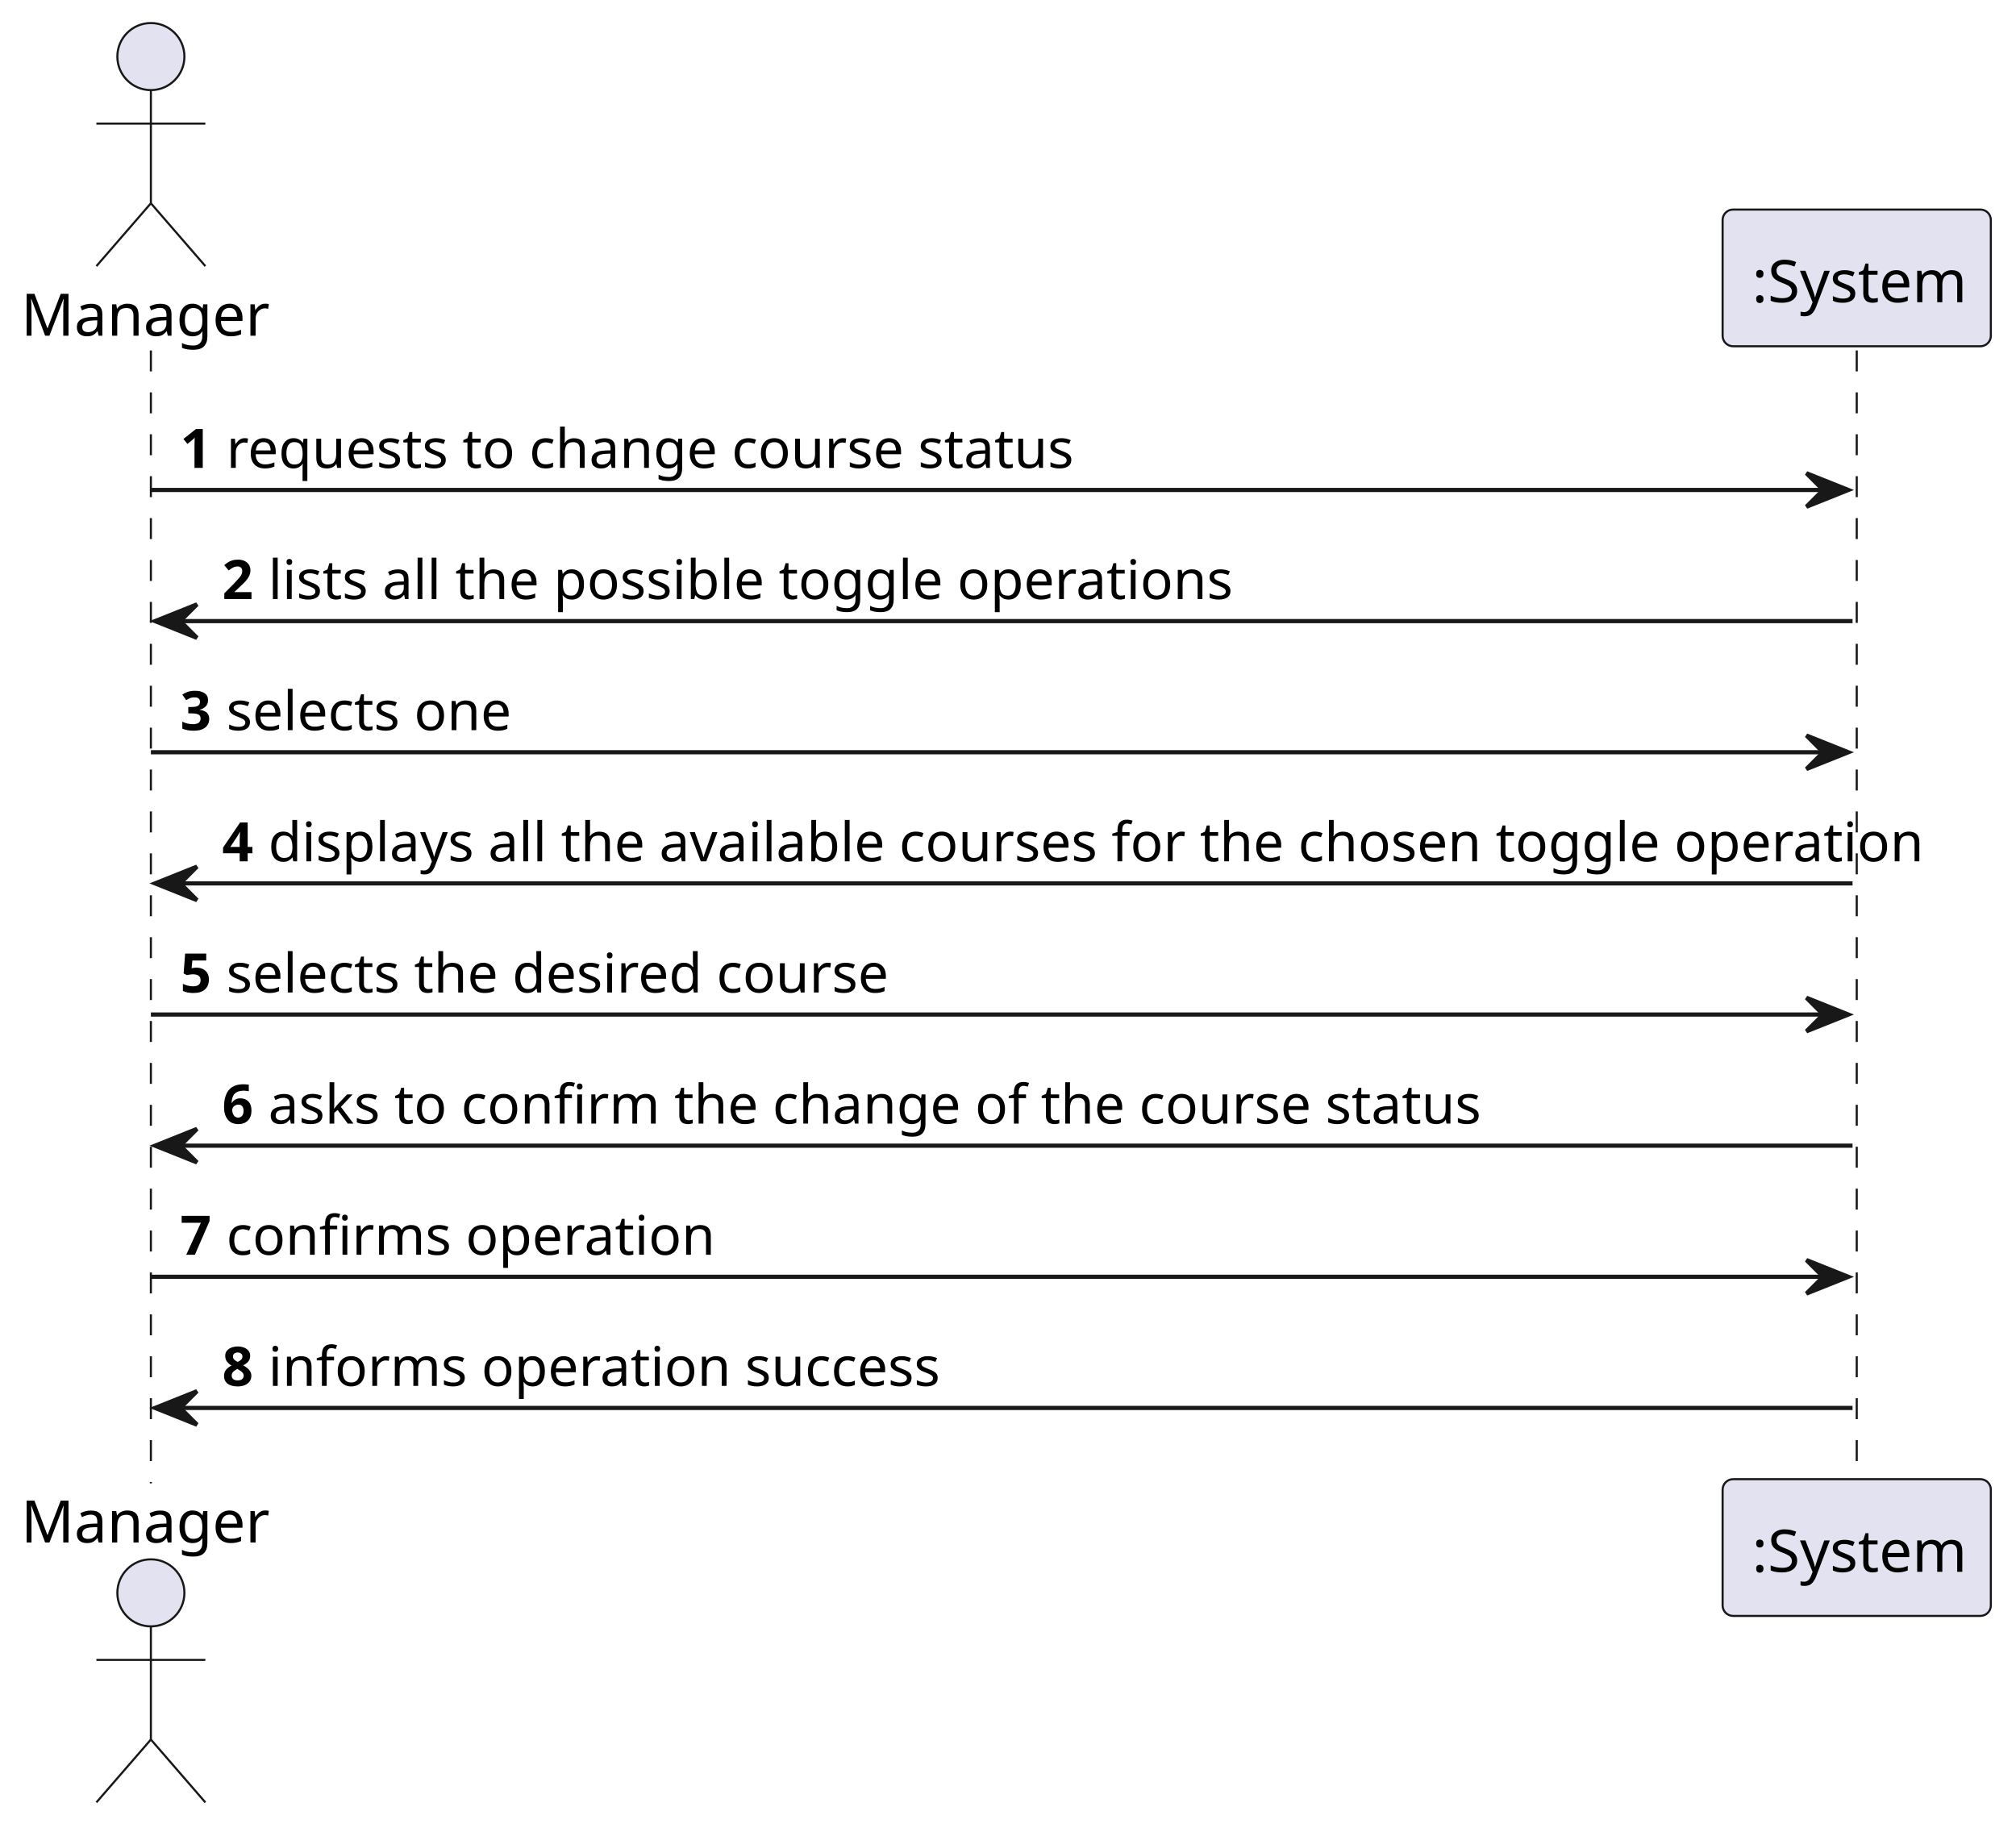
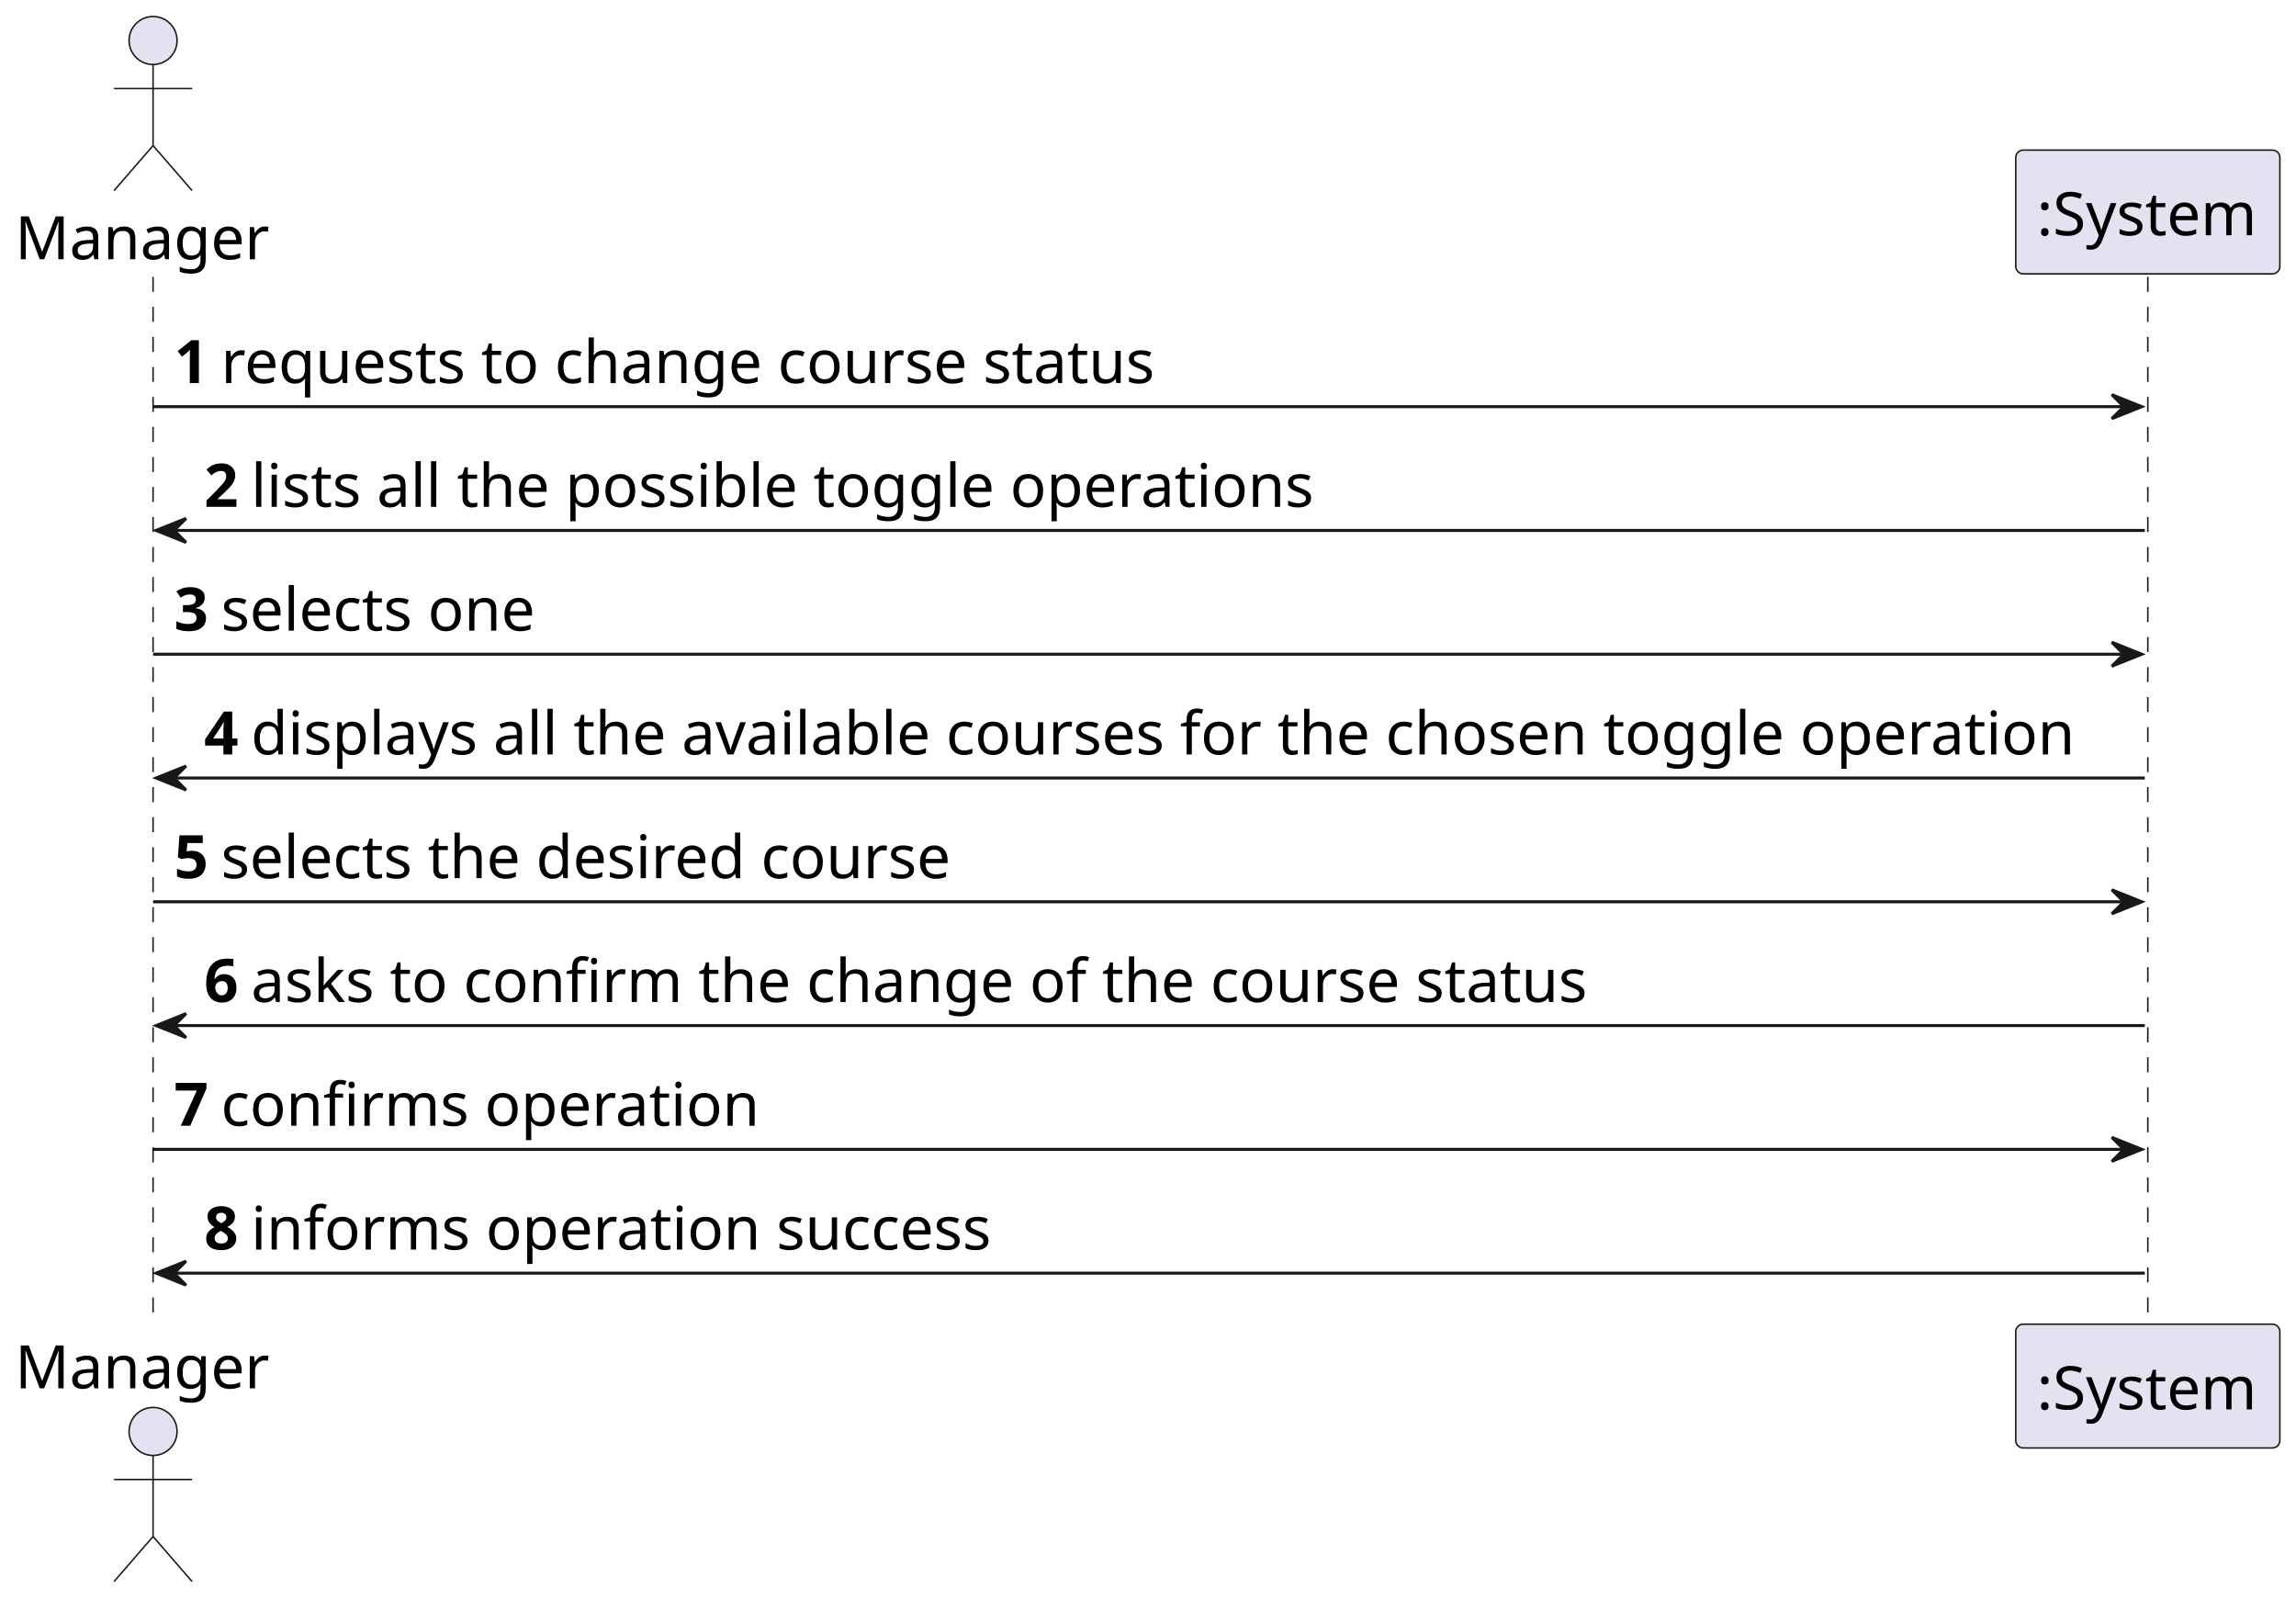
- <svg xmlns="http://www.w3.org/2000/svg" contentStyleType="text/css" height="437px" preserveAspectRatio="none" style="width:481px;height:437px;background:#FFFFFF;" version="1.1" viewBox="0 0 481 437" width="481px" zoomAndPan="magnify">
+ <svg xmlns="http://www.w3.org/2000/svg" contentStyleType="text/css" height="533px" preserveAspectRatio="none" style="width:765px;height:533px;background:#FFFFFF;" version="1.1" viewBox="0 0 765 533" width="765px" zoomAndPan="magnify">
  <defs />
  <g>
-     <line style="stroke:#181818;stroke-width:0.5;stroke-dasharray:5.0,5.0;" x1="36" x2="36" y1="83.621" y2="353.949" />
-     <line style="stroke:#181818;stroke-width:0.5;stroke-dasharray:5.0,5.0;" x1="443" x2="443" y1="83.621" y2="353.949" />
-     <text fill="#000000" font-family="sans-serif" font-size="14" lengthAdjust="spacing" textLength="56" x="5" y="80.107">Manager</text>
-     <ellipse cx="36" cy="13.5" fill="#E2E2F0" rx="8" ry="8" style="stroke:#181818;stroke-width:0.5;" />
-     <path d="M36,21.5 L36,48.5 M23,29.5 L49,29.5 M36,48.5 L23,63.5 M36,48.5 L49,63.5 " fill="none" style="stroke:#181818;stroke-width:0.5;" />
-     <text fill="#000000" font-family="sans-serif" font-size="14" lengthAdjust="spacing" textLength="56" x="5" y="368.057">Manager</text>
-     <ellipse cx="36" cy="380.07" fill="#E2E2F0" rx="8" ry="8" style="stroke:#181818;stroke-width:0.5;" />
-     <path d="M36,388.07 L36,415.07 M23,396.07 L49,396.07 M36,415.07 L23,430.07 M36,415.07 L49,430.07 " fill="none" style="stroke:#181818;stroke-width:0.5;" />
-     <rect fill="#E2E2F0" height="32.621" rx="2.5" ry="2.5" style="stroke:#181818;stroke-width:0.5;" width="64" x="411" y="50" />
-     <text fill="#000000" font-family="sans-serif" font-size="14" lengthAdjust="spacing" textLength="50" x="418" y="72.107">:System</text>
-     <rect fill="#E2E2F0" height="32.621" rx="2.5" ry="2.5" style="stroke:#181818;stroke-width:0.5;" width="64" x="411" y="352.949" />
-     <text fill="#000000" font-family="sans-serif" font-size="14" lengthAdjust="spacing" textLength="50" x="418" y="375.057">:System</text>
-     <polygon fill="#181818" points="431,112.912,441,116.912,431,120.912,435,116.912" style="stroke:#181818;stroke-width:1.0;" />
-     <line style="stroke:#181818;stroke-width:1.0;" x1="36" x2="437" y1="116.912" y2="116.912" />
-     <text fill="#000000" font-family="sans-serif" font-size="13" font-weight="bold" lengthAdjust="spacing" textLength="7" x="43" y="111.649">1</text>
-     <text fill="#000000" font-family="sans-serif" font-size="13" lengthAdjust="spacing" textLength="194" x="54" y="111.649">requests to change course status</text>
-     <polygon fill="#181818" points="47,144.203,37,148.203,47,152.203,43,148.203" style="stroke:#181818;stroke-width:1.0;" />
-     <line style="stroke:#181818;stroke-width:1.0;" x1="41" x2="442" y1="148.203" y2="148.203" />
-     <text fill="#000000" font-family="sans-serif" font-size="13" font-weight="bold" lengthAdjust="spacing" textLength="7" x="53" y="142.94">2</text>
-     <text fill="#000000" font-family="sans-serif" font-size="13" lengthAdjust="spacing" textLength="218" x="64" y="142.94">lists all the possible toggle operations</text>
-     <polygon fill="#181818" points="431,175.494,441,179.494,431,183.494,435,179.494" style="stroke:#181818;stroke-width:1.0;" />
-     <line style="stroke:#181818;stroke-width:1.0;" x1="36" x2="437" y1="179.494" y2="179.494" />
-     <text fill="#000000" font-family="sans-serif" font-size="13" font-weight="bold" lengthAdjust="spacing" textLength="7" x="43" y="174.231">3</text>
-     <text fill="#000000" font-family="sans-serif" font-size="13" lengthAdjust="spacing" textLength="67" x="54" y="174.231">selects one</text>
-     <polygon fill="#181818" points="47,206.785,37,210.785,47,214.785,43,210.785" style="stroke:#181818;stroke-width:1.0;" />
-     <line style="stroke:#181818;stroke-width:1.0;" x1="41" x2="442" y1="210.785" y2="210.785" />
-     <text fill="#000000" font-family="sans-serif" font-size="13" font-weight="bold" lengthAdjust="spacing" textLength="7" x="53" y="205.523">4</text>
-     <text fill="#000000" font-family="sans-serif" font-size="13" lengthAdjust="spacing" textLength="372" x="64" y="205.523">displays all the available courses for the chosen toggle operation</text>
-     <polygon fill="#181818" points="431,238.076,441,242.076,431,246.076,435,242.076" style="stroke:#181818;stroke-width:1.0;" />
-     <line style="stroke:#181818;stroke-width:1.0;" x1="36" x2="437" y1="242.076" y2="242.076" />
-     <text fill="#000000" font-family="sans-serif" font-size="13" font-weight="bold" lengthAdjust="spacing" textLength="7" x="43" y="236.814">5</text>
-     <text fill="#000000" font-family="sans-serif" font-size="13" lengthAdjust="spacing" textLength="153" x="54" y="236.814">selects the desired course</text>
-     <polygon fill="#181818" points="47,269.367,37,273.367,47,277.367,43,273.367" style="stroke:#181818;stroke-width:1.0;" />
-     <line style="stroke:#181818;stroke-width:1.0;" x1="41" x2="442" y1="273.367" y2="273.367" />
-     <text fill="#000000" font-family="sans-serif" font-size="13" font-weight="bold" lengthAdjust="spacing" textLength="7" x="53" y="268.104">6</text>
-     <text fill="#000000" font-family="sans-serif" font-size="13" lengthAdjust="spacing" textLength="276" x="64" y="268.104">asks to confirm the change of the course status</text>
-     <polygon fill="#181818" points="431,300.658,441,304.658,431,308.658,435,304.658" style="stroke:#181818;stroke-width:1.0;" />
-     <line style="stroke:#181818;stroke-width:1.0;" x1="36" x2="437" y1="304.658" y2="304.658" />
-     <text fill="#000000" font-family="sans-serif" font-size="13" font-weight="bold" lengthAdjust="spacing" textLength="7" x="43" y="299.396">7</text>
-     <text fill="#000000" font-family="sans-serif" font-size="13" lengthAdjust="spacing" textLength="106" x="54" y="299.396">confirms operation</text>
-     <polygon fill="#181818" points="47,331.949,37,335.949,47,339.949,43,335.949" style="stroke:#181818;stroke-width:1.0;" />
-     <line style="stroke:#181818;stroke-width:1.0;" x1="41" x2="442" y1="335.949" y2="335.949" />
-     <text fill="#000000" font-family="sans-serif" font-size="13" font-weight="bold" lengthAdjust="spacing" textLength="7" x="53" y="330.687">8</text>
-     <text fill="#000000" font-family="sans-serif" font-size="13" lengthAdjust="spacing" textLength="152" x="64" y="330.687">informs operation success</text>
+     <line style="stroke:#181818;stroke-width:0.5;stroke-dasharray:5.0,5.0;" x1="51" x2="51" y1="92.24" y2="442.16" />
+     <line style="stroke:#181818;stroke-width:0.5;stroke-dasharray:5.0,5.0;" x1="715.625" x2="715.625" y1="92.24" y2="442.16" />
+     <text fill="#000000" font-family="sans-serif" font-size="20" lengthAdjust="spacing" textLength="86" x="5" y="86.38">Manager</text>
+     <ellipse cx="51" cy="13.5" fill="#E2E2F0" rx="8" ry="8" style="stroke:#181818;stroke-width:0.5;" />
+     <path d="M51,21.5 L51,48.5 M38,29.5 L64,29.5 M51,48.5 L38,63.5 M51,48.5 L64,63.5 " fill="none" style="stroke:#181818;stroke-width:0.5;" />
+     <text fill="#000000" font-family="sans-serif" font-size="20" lengthAdjust="spacing" textLength="86" x="5" y="462.54">Manager</text>
+     <ellipse cx="51" cy="476.9" fill="#E2E2F0" rx="8" ry="8" style="stroke:#181818;stroke-width:0.5;" />
+     <path d="M51,484.9 L51,511.9 M38,492.9 L64,492.9 M51,511.9 L38,526.9 M51,511.9 L64,526.9 " fill="none" style="stroke:#181818;stroke-width:0.5;" />
+     <rect fill="#E2E2F0" height="41.24" rx="2.5" ry="2.5" style="stroke:#181818;stroke-width:0.5;" width="88" x="671.625" y="50" />
+     <text fill="#000000" font-family="sans-serif" font-size="20" lengthAdjust="spacing" textLength="74" x="678.625" y="78.38">:System</text>
+     <rect fill="#E2E2F0" height="41.24" rx="2.5" ry="2.5" style="stroke:#181818;stroke-width:0.5;" width="88" x="671.625" y="441.16" />
+     <text fill="#000000" font-family="sans-serif" font-size="20" lengthAdjust="spacing" textLength="74" x="678.625" y="469.54">:System</text>
+     <polygon fill="#181818" points="703.625,131.48,713.625,135.48,703.625,139.48,707.625,135.48" style="stroke:#181818;stroke-width:1.0;" />
+     <line style="stroke:#181818;stroke-width:1.0;" x1="51" x2="709.625" y1="135.48" y2="135.48" />
+     <text fill="#000000" font-family="sans-serif" font-size="20" font-weight="bold" lengthAdjust="spacing" textLength="11.625" x="58" y="127.62">1</text>
+     <text fill="#000000" font-family="sans-serif" font-size="20" lengthAdjust="spacing" textLength="319" x="73.625" y="127.62">requests to change course status</text>
+     <polygon fill="#181818" points="62,172.72,52,176.72,62,180.72,58,176.72" style="stroke:#181818;stroke-width:1.0;" />
+     <line style="stroke:#181818;stroke-width:1.0;" x1="56" x2="714.625" y1="176.72" y2="176.72" />
+     <text fill="#000000" font-family="sans-serif" font-size="20" font-weight="bold" lengthAdjust="spacing" textLength="11.625" x="68" y="168.86">2</text>
+     <text fill="#000000" font-family="sans-serif" font-size="20" lengthAdjust="spacing" textLength="369" x="83.625" y="168.86">lists all the possible toggle operations</text>
+     <polygon fill="#181818" points="703.625,213.96,713.625,217.96,703.625,221.96,707.625,217.96" style="stroke:#181818;stroke-width:1.0;" />
+     <line style="stroke:#181818;stroke-width:1.0;" x1="51" x2="709.625" y1="217.96" y2="217.96" />
+     <text fill="#000000" font-family="sans-serif" font-size="20" font-weight="bold" lengthAdjust="spacing" textLength="11.625" x="58" y="210.1">3</text>
+     <text fill="#000000" font-family="sans-serif" font-size="20" lengthAdjust="spacing" textLength="106" x="73.625" y="210.1">selects one</text>
+     <polygon fill="#181818" points="62,255.2,52,259.2,62,263.2,58,259.2" style="stroke:#181818;stroke-width:1.0;" />
+     <line style="stroke:#181818;stroke-width:1.0;" x1="56" x2="714.625" y1="259.2" y2="259.2" />
+     <text fill="#000000" font-family="sans-serif" font-size="20" font-weight="bold" lengthAdjust="spacing" textLength="11.625" x="68" y="251.34">4</text>
+     <text fill="#000000" font-family="sans-serif" font-size="20" lengthAdjust="spacing" textLength="625" x="83.625" y="251.34">displays all the available courses for the chosen toggle operation</text>
+     <polygon fill="#181818" points="703.625,296.44,713.625,300.44,703.625,304.44,707.625,300.44" style="stroke:#181818;stroke-width:1.0;" />
+     <line style="stroke:#181818;stroke-width:1.0;" x1="51" x2="709.625" y1="300.44" y2="300.44" />
+     <text fill="#000000" font-family="sans-serif" font-size="20" font-weight="bold" lengthAdjust="spacing" textLength="11.625" x="58" y="292.58">5</text>
+     <text fill="#000000" font-family="sans-serif" font-size="20" lengthAdjust="spacing" textLength="249" x="73.625" y="292.58">selects the desired course</text>
+     <polygon fill="#181818" points="62,337.68,52,341.68,62,345.68,58,341.68" style="stroke:#181818;stroke-width:1.0;" />
+     <line style="stroke:#181818;stroke-width:1.0;" x1="56" x2="714.625" y1="341.68" y2="341.68" />
+     <text fill="#000000" font-family="sans-serif" font-size="20" font-weight="bold" lengthAdjust="spacing" textLength="11.625" x="68" y="333.82">6</text>
+     <text fill="#000000" font-family="sans-serif" font-size="20" lengthAdjust="spacing" textLength="456" x="83.625" y="333.82">asks to confirm the change of the course status</text>
+     <polygon fill="#181818" points="703.625,378.92,713.625,382.92,703.625,386.92,707.625,382.92" style="stroke:#181818;stroke-width:1.0;" />
+     <line style="stroke:#181818;stroke-width:1.0;" x1="51" x2="709.625" y1="382.92" y2="382.92" />
+     <text fill="#000000" font-family="sans-serif" font-size="20" font-weight="bold" lengthAdjust="spacing" textLength="11.625" x="58" y="375.06">7</text>
+     <text fill="#000000" font-family="sans-serif" font-size="20" lengthAdjust="spacing" textLength="186" x="73.625" y="375.06">confirms operation</text>
+     <polygon fill="#181818" points="62,420.16,52,424.16,62,428.16,58,424.16" style="stroke:#181818;stroke-width:1.0;" />
+     <line style="stroke:#181818;stroke-width:1.0;" x1="56" x2="714.625" y1="424.16" y2="424.16" />
+     <text fill="#000000" font-family="sans-serif" font-size="20" font-weight="bold" lengthAdjust="spacing" textLength="11.625" x="68" y="416.3">8</text>
+     <text fill="#000000" font-family="sans-serif" font-size="20" lengthAdjust="spacing" textLength="254" x="83.625" y="416.3">informs operation success</text>
  </g>
</svg>
